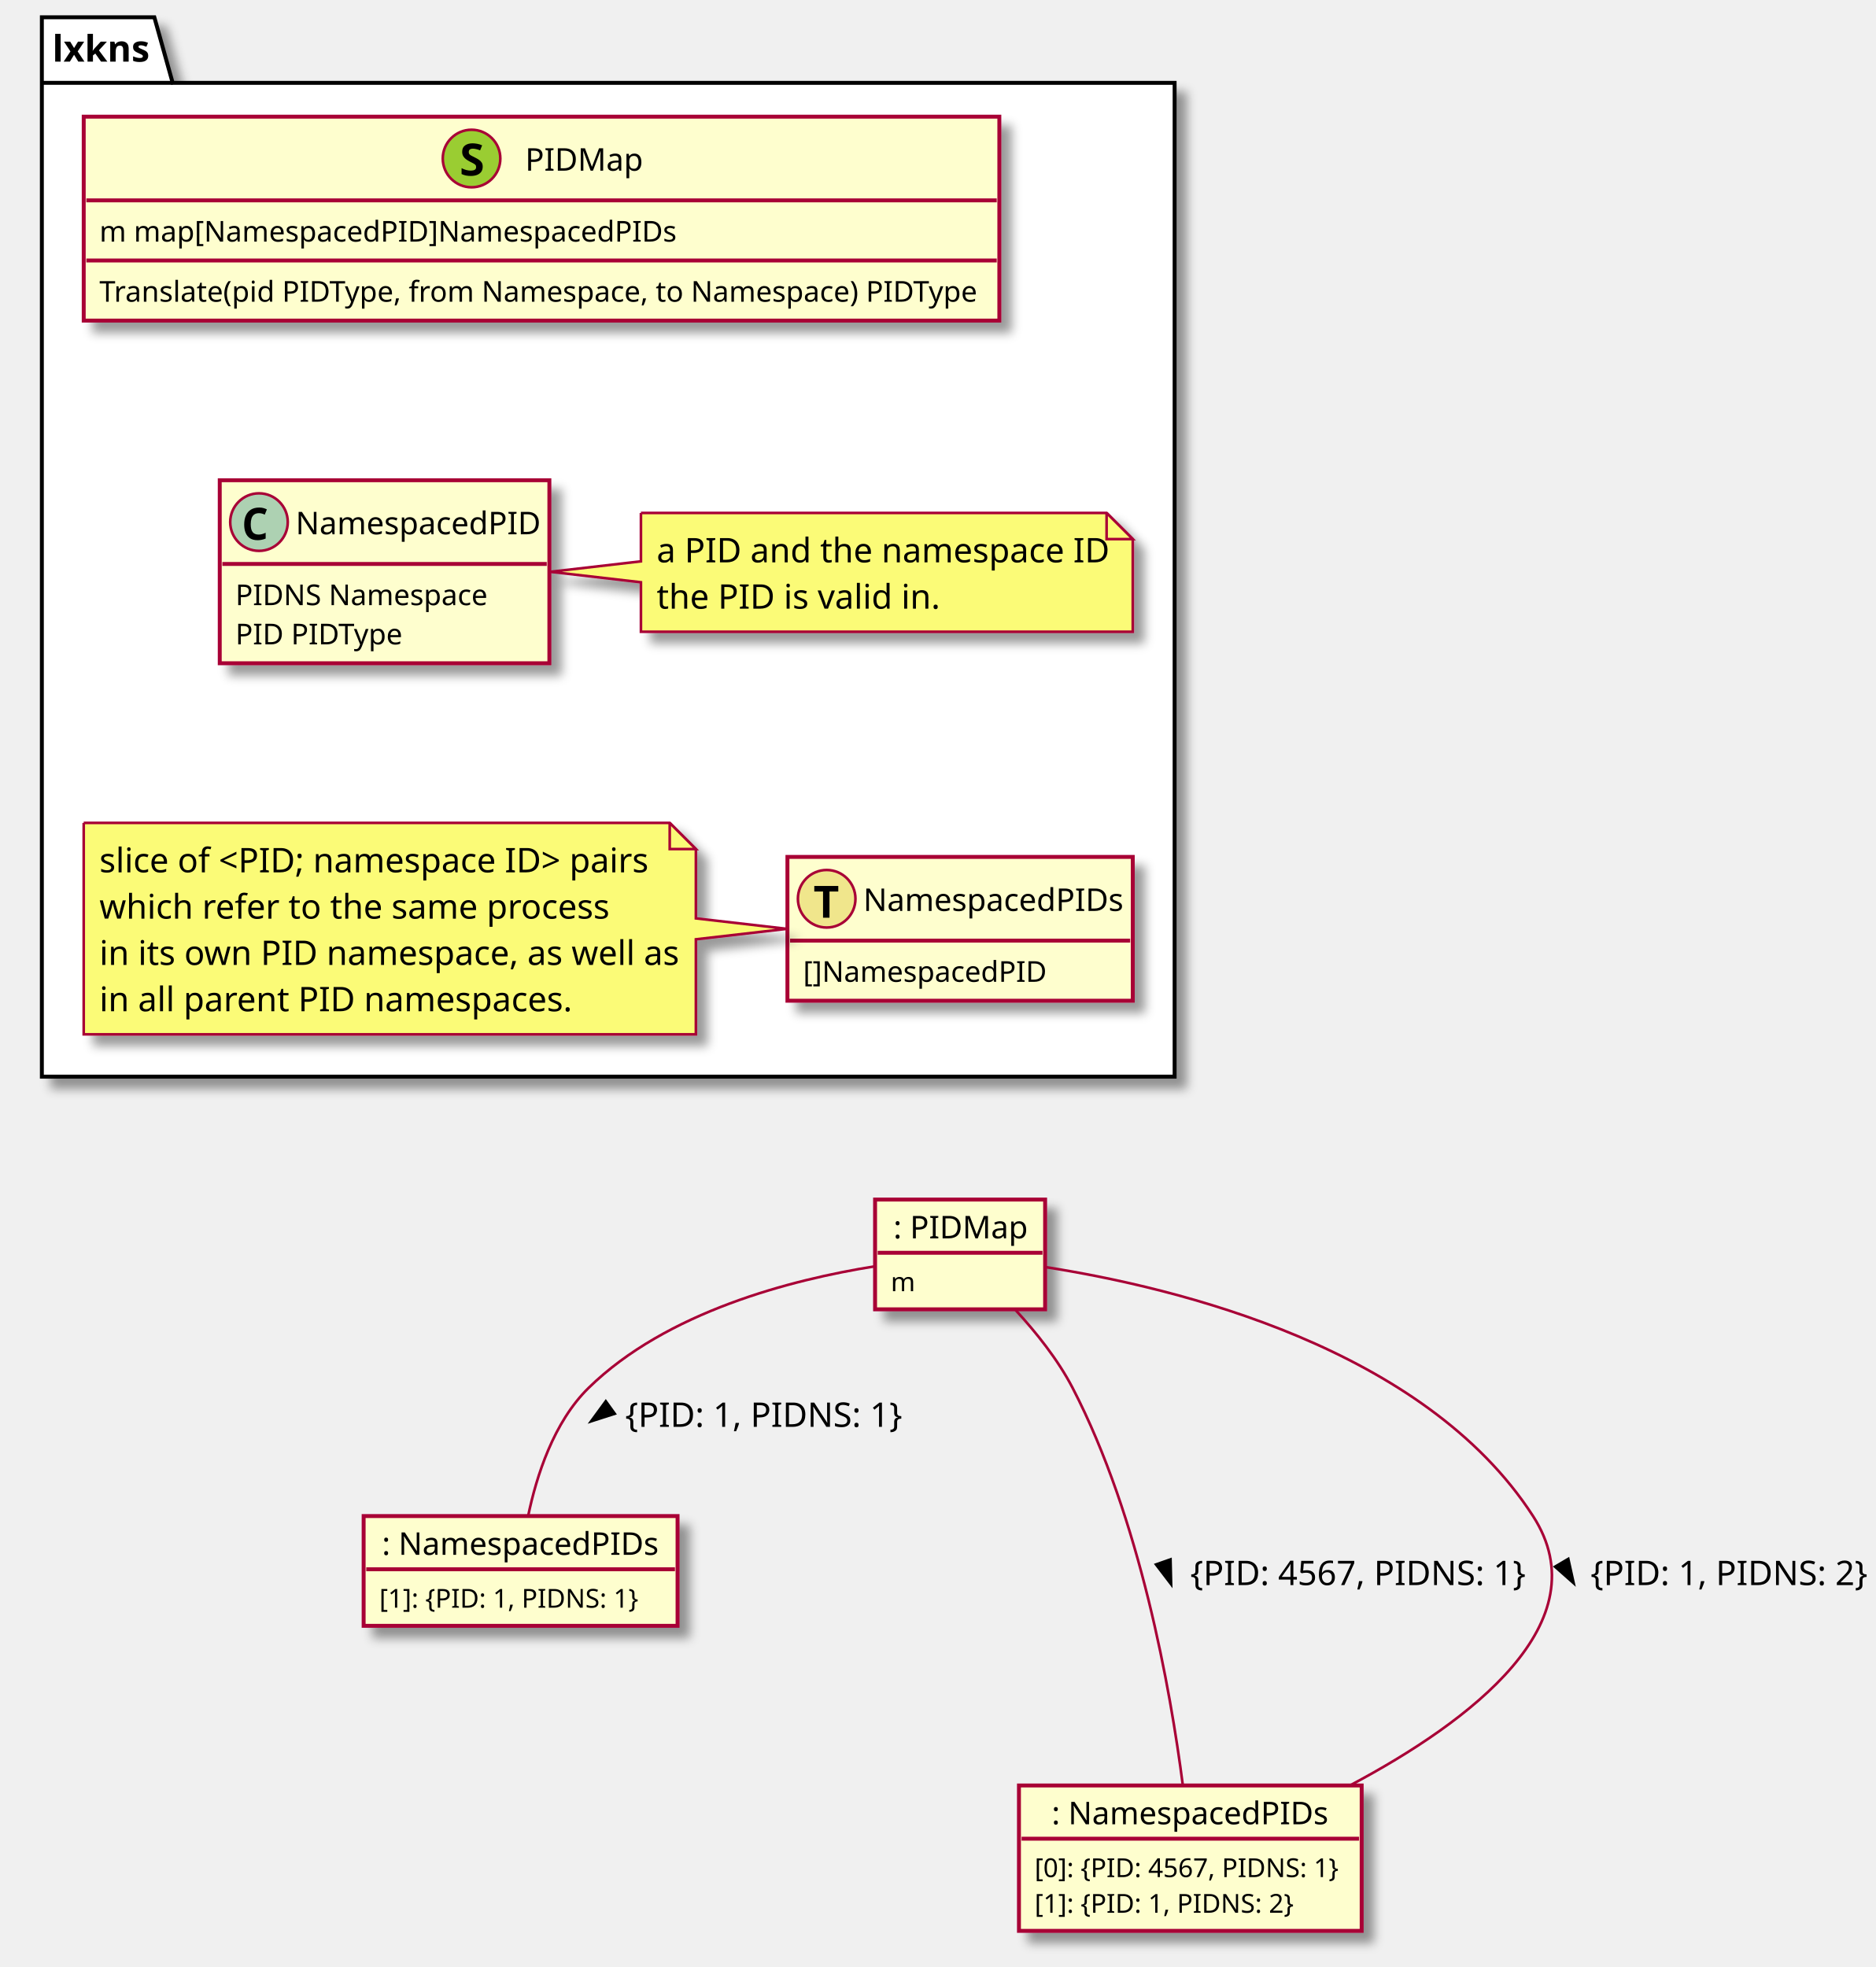
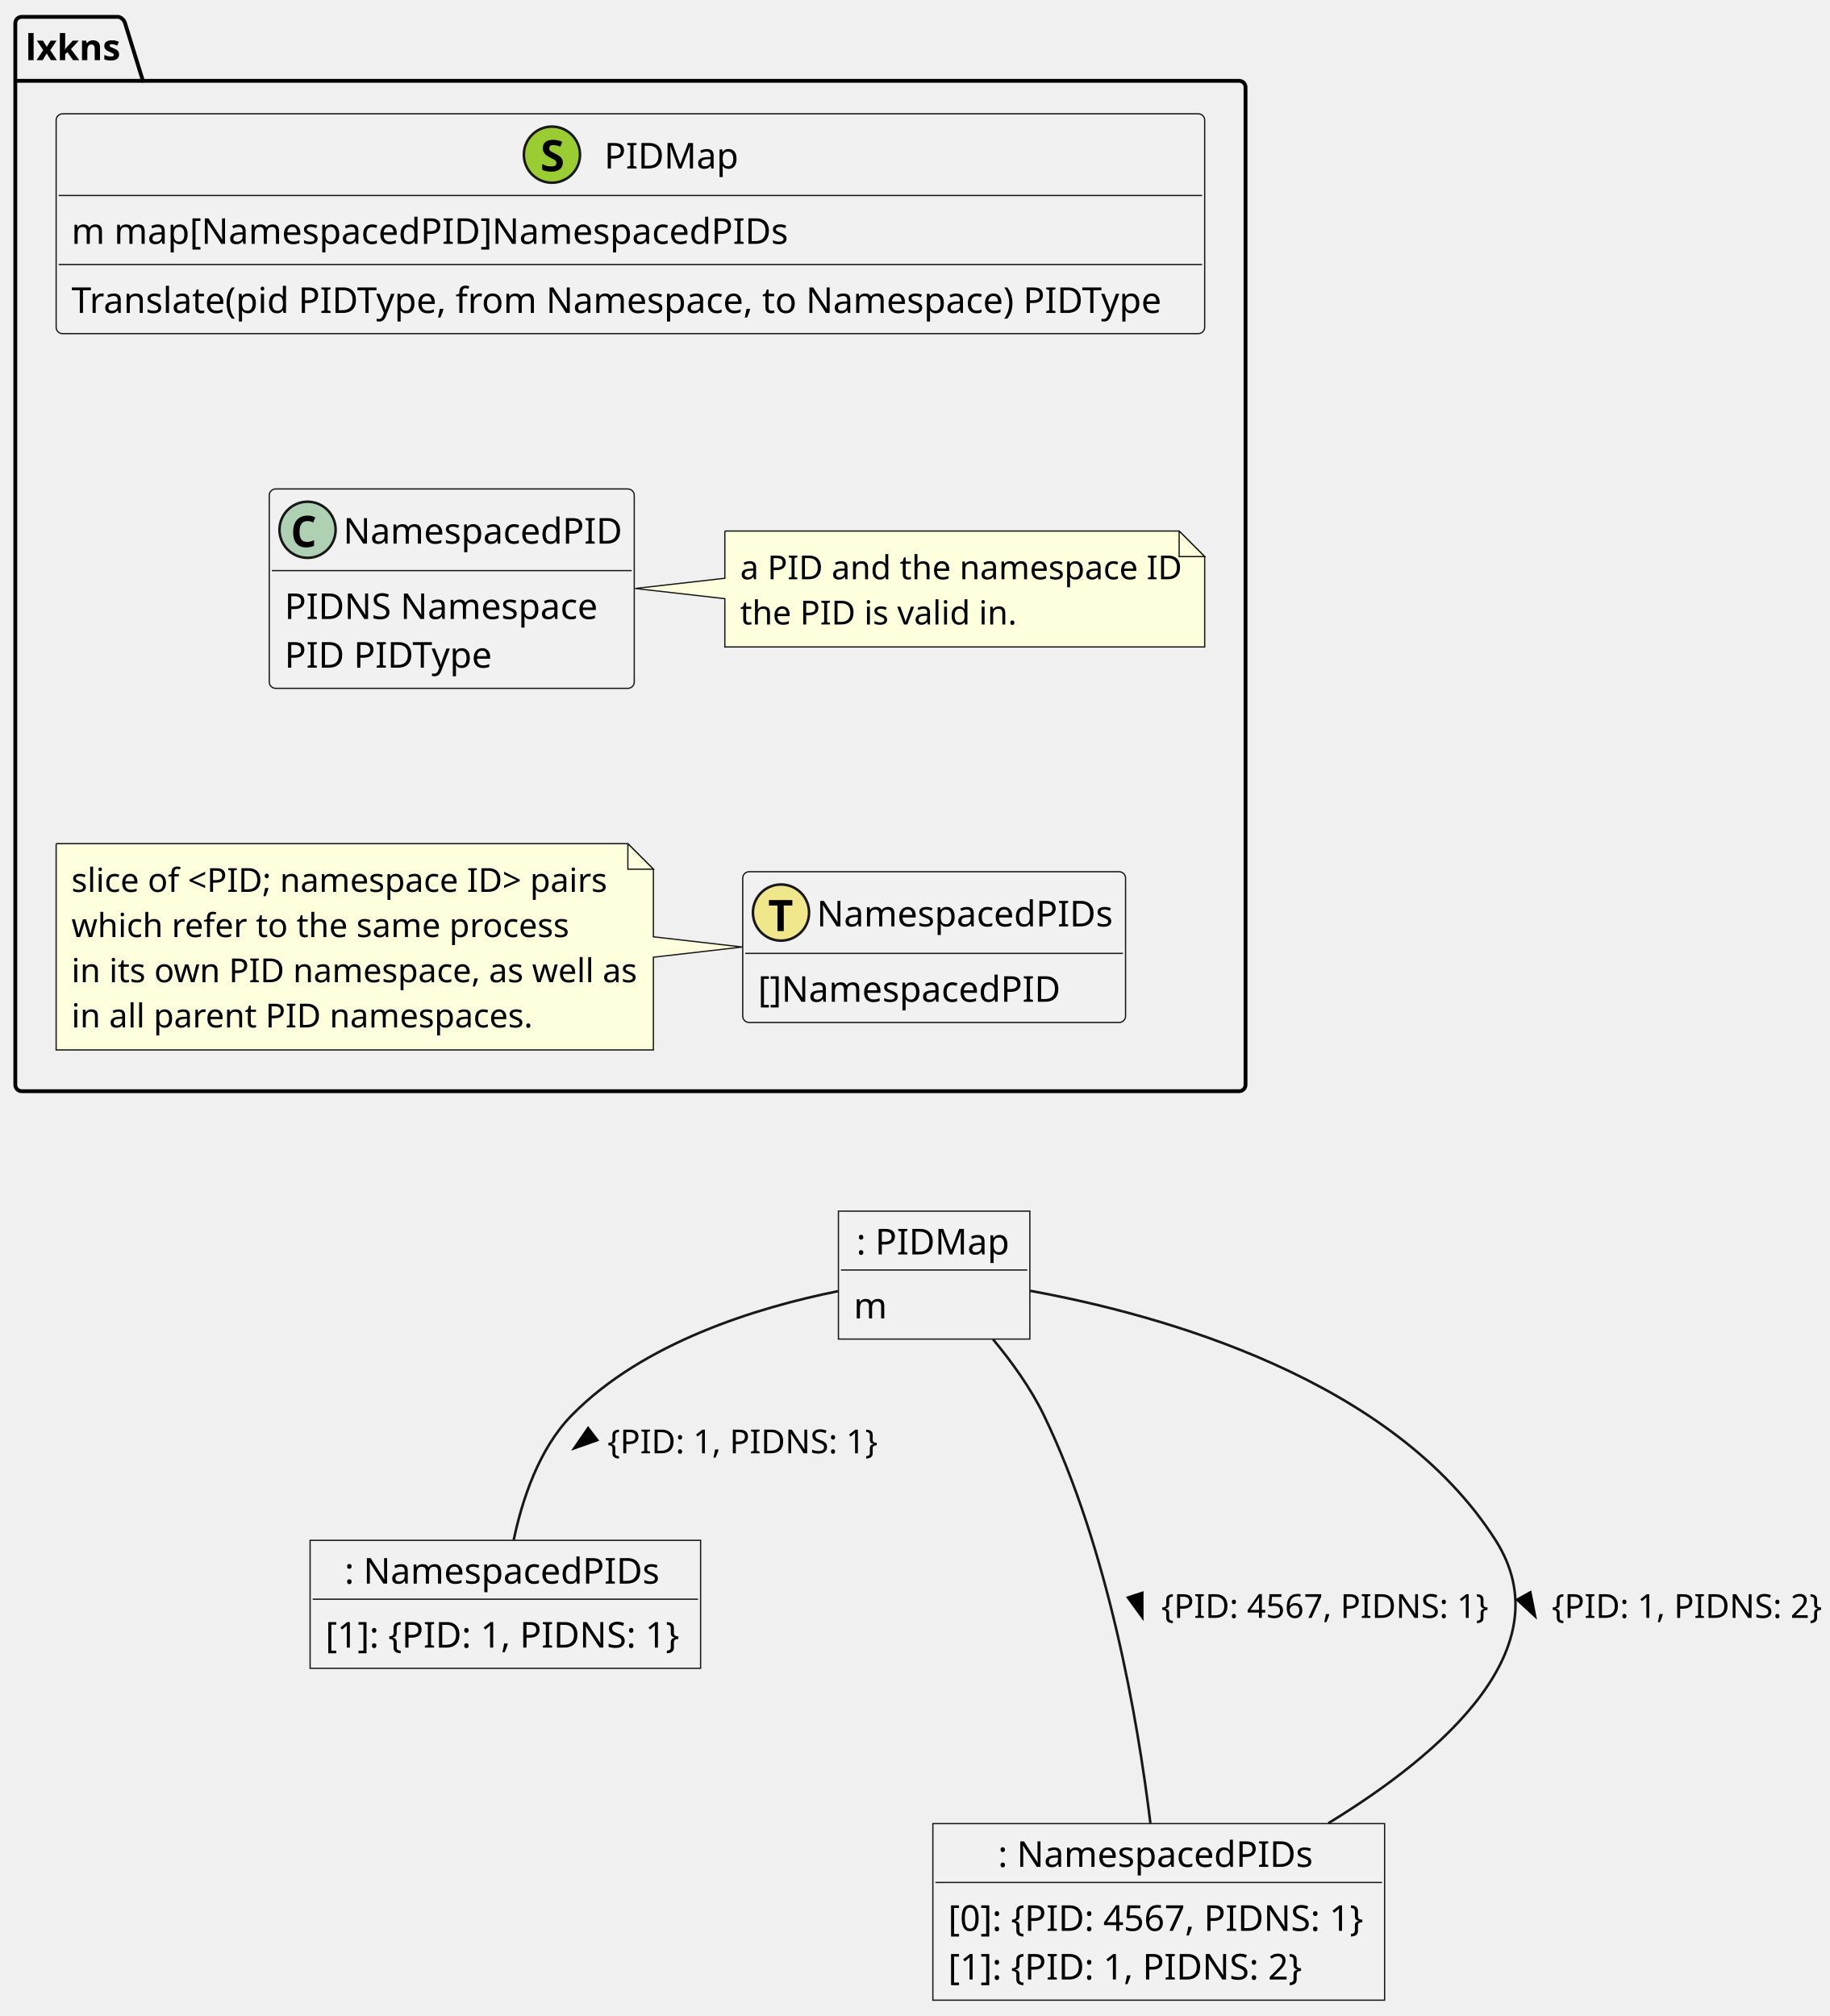
- <svg xmlns="http://www.w3.org/2000/svg" contentScriptType="application/ecmascript" contentStyleType="text/css" height="752px" preserveAspectRatio="none" style="width:717px;height:752px;background:#FFFFFF;" version="1.1" viewBox="0 0 717 752" width="717px" zoomAndPan="magnify">
-   <defs>
-     <filter height="300%" id="f8d4xfyfaj62a" width="300%" x="-1" y="-1">
-       <feGaussianBlur result="blurOut" stdDeviation="2.0" />
-       <feColorMatrix in="blurOut" result="blurOut2" type="matrix" values="0 0 0 0 0 0 0 0 0 0 0 0 0 0 0 0 0 0 .4 0" />
-       <feOffset dx="4.0" dy="4.0" in="blurOut2" result="blurOut3" />
-       <feBlend in="SourceGraphic" in2="blurOut3" mode="normal" />
-     </filter>
-   </defs>
+ <svg xmlns="http://www.w3.org/2000/svg" contentStyleType="text/css" height="790px" preserveAspectRatio="none" style="width:717px;height:790px;background:#FFFFFF;" version="1.1" viewBox="0 0 717 790" width="717px" zoomAndPan="magnify">
+   <defs />
  <g>
-     <polygon fill="#FFFFFF" filter="url(#f8d4xfyfaj62a)" points="16,6.602,59,6.602,66,31.67,449,31.67,449,411.602,16,411.602,16,6.602" style="stroke:#000000;stroke-width:1.5;" />
-     <line style="stroke:#000000;stroke-width:1.5;" x1="16" x2="66" y1="31.67" y2="31.67" />
-     <text fill="#000000" font-family="sans-serif" font-size="14" font-weight="bold" lengthAdjust="spacing" textLength="37" x="20" y="23.568">lxkns</text>
-     <rect codeLine="7" fill="#FEFECE" filter="url(#f8d4xfyfaj62a)" height="77.964" id="PIDMap" style="stroke:#A80036;stroke-width:1.5;" width="350" x="32" y="44.602" />
-     <ellipse cx="180.25" cy="60.602" fill="#9ACD32" rx="11" ry="11" style="stroke:#A80036;stroke-width:1.0;" />
-     <path d="M179.922,67.274 Q179,67.274 178.109,67.102 Q177.219,66.915 176.438,66.54 L176.438,64.29 Q177.391,64.774 178.266,65.008 Q179.156,65.227 180,65.227 Q180.875,65.227 181.438,64.93 Q182,64.633 182,63.852 Q182,63.305 181.703,63.008 Q181.406,62.696 180.844,62.414 Q180.281,62.133 179.5,61.727 Q178.719,61.305 178.062,60.821 Q177.422,60.321 177.047,59.649 Q176.672,58.977 176.672,58.024 Q176.672,56.399 177.766,55.602 Q178.875,54.789 180.656,54.789 Q181.375,54.789 182.359,54.961 Q183.344,55.118 184.297,55.571 L183.516,57.493 Q182.672,57.133 181.984,56.993 Q181.312,56.836 180.797,56.836 Q179.953,56.836 179.562,57.18 Q179.188,57.508 179.188,58.149 Q179.188,58.633 179.422,58.946 Q179.672,59.243 180.141,59.493 Q180.625,59.743 181.359,60.118 Q182.359,60.602 183.062,61.071 Q183.766,61.539 184.141,62.164 Q184.516,62.774 184.516,63.711 Q184.516,64.899 183.938,65.696 Q183.375,66.477 182.328,66.883 Q181.297,67.274 179.922,67.274 Z " fill="#000000" />
-     <text fill="#000000" font-family="sans-serif" font-size="12" lengthAdjust="spacing" textLength="45" x="200.75" y="65.258">PIDMap</text>
-     <line style="stroke:#A80036;stroke-width:1.5;" x1="33" x2="381" y1="76.602" y2="76.602" />
-     <text fill="#000000" font-family="sans-serif" font-size="11" lengthAdjust="spacing" textLength="219" x="38" y="92.361">m map[NamespacedPID]NamespacedPIDs</text>
-     <line style="stroke:#A80036;stroke-width:1.5;" x1="33" x2="381" y1="99.584" y2="99.584" />
-     <text fill="#000000" font-family="sans-serif" font-size="11" lengthAdjust="spacing" textLength="338" x="38" y="115.343">Translate(pid PIDType, from Namespace, to Namespace) PIDType</text>
-     <rect codeLine="25" fill="#FEFECE" filter="url(#f8d4xfyfaj62a)" height="69.964" id="NamespacedPID" style="stroke:#A80036;stroke-width:1.5;" width="126" x="84" y="183.602" />
-     <ellipse cx="99" cy="199.602" fill="#ADD1B2" rx="11" ry="11" style="stroke:#A80036;stroke-width:1.0;" />
-     <path d="M98.469,206.524 Q96.719,206.524 95.578,205.79 Q94.453,205.04 93.891,203.696 Q93.344,202.336 93.344,200.54 Q93.344,198.508 94,197.055 Q94.656,195.602 95.938,194.821 Q97.219,194.04 99.094,194.04 Q99.984,194.04 100.656,194.227 Q101.328,194.399 102.016,194.743 L101.203,196.758 Q100.578,196.446 100.031,196.321 Q99.5,196.196 99.016,196.196 Q97.844,196.196 97.141,196.727 Q96.438,197.258 96.141,198.211 Q95.844,199.165 95.844,200.43 Q95.844,202.446 96.562,203.415 Q97.281,204.368 98.875,204.368 Q99.469,204.368 100.094,204.211 Q100.719,204.055 101.547,203.68 L101.547,205.899 Q100.812,206.211 100.016,206.368 Q99.234,206.524 98.469,206.524 Z " fill="#000000" />
-     <text fill="#000000" font-family="sans-serif" font-size="12" lengthAdjust="spacing" textLength="94" x="113" y="204.258">NamespacedPID</text>
-     <line style="stroke:#A80036;stroke-width:1.5;" x1="85" x2="209" y1="215.602" y2="215.602" />
-     <text fill="#000000" font-family="sans-serif" font-size="11" lengthAdjust="spacing" textLength="95" x="90" y="231.361">PIDNS Namespace</text>
-     <text fill="#000000" font-family="sans-serif" font-size="11" lengthAdjust="spacing" textLength="66" x="90" y="246.343">PID PIDType</text>
-     <rect codeLine="15" fill="#FEFECE" filter="url(#f8d4xfyfaj62a)" height="54.982" id="NamespacedPIDs" style="stroke:#A80036;stroke-width:1.5;" width="132" x="301" y="327.602" />
-     <ellipse cx="316" cy="343.602" fill="#F0E68C" rx="11" ry="11" style="stroke:#A80036;stroke-width:1.0;" />
-     <path d="M314.609,350.852 L314.609,340.836 L311.266,340.836 L311.266,338.711 L320.438,338.711 L320.438,340.836 L317.078,340.836 L317.078,350.852 L314.609,350.852 Z " fill="#000000" />
-     <text fill="#000000" font-family="sans-serif" font-size="12" lengthAdjust="spacing" textLength="100" x="330" y="348.258">NamespacedPIDs</text>
-     <line style="stroke:#A80036;stroke-width:1.5;" x1="302" x2="432" y1="359.602" y2="359.602" />
-     <text fill="#000000" font-family="sans-serif" font-size="11" lengthAdjust="spacing" textLength="93" x="307" y="375.361">[]NamespacedPID</text>
-     <path d="M32,314.602 L32,395.426 A0,0 0 0 0 32,395.426 L266,395.426 A0,0 0 0 0 266,395.426 L266,359.102 L300.78,355.102 L266,351.102 L266,324.602 L256,314.602 L32,314.602 A0,0 0 0 0 32,314.602 " fill="#FBFB77" filter="url(#f8d4xfyfaj62a)" style="stroke:#A80036;stroke-width:1.0;" />
-     <path d="M256,314.602 L256,324.602 L266,324.602 L256,314.602 " fill="#FBFB77" style="stroke:#A80036;stroke-width:1.0;" />
-     <text fill="#000000" font-family="sans-serif" font-size="13" lengthAdjust="spacing" textLength="200" x="38" y="333.499">slice of &lt;PID; namespace ID&gt; pairs</text>
-     <text fill="#000000" font-family="sans-serif" font-size="13" lengthAdjust="spacing" textLength="189" x="38" y="351.205">which refer to the same process</text>
-     <text fill="#000000" font-family="sans-serif" font-size="13" lengthAdjust="spacing" textLength="213" x="38" y="368.911">in its own PID namespace, as well as</text>
-     <text fill="#000000" font-family="sans-serif" font-size="13" lengthAdjust="spacing" textLength="174" x="38" y="386.617">in all parent PID namespaces.</text>
-     <path d="M245,196.102 L245,214.602 L210.38,218.602 L245,222.602 L245,241.514 A0,0 0 0 0 245,241.514 L433,241.514 A0,0 0 0 0 433,241.514 L433,206.102 L423,196.102 L245,196.102 A0,0 0 0 0 245,196.102 " fill="#FBFB77" filter="url(#f8d4xfyfaj62a)" style="stroke:#A80036;stroke-width:1.0;" />
-     <path d="M423,196.102 L423,206.102 L433,206.102 L423,196.102 " fill="#FBFB77" style="stroke:#A80036;stroke-width:1.0;" />
-     <text fill="#000000" font-family="sans-serif" font-size="13" lengthAdjust="spacing" textLength="167" x="251" y="214.999">a PID and the namespace ID</text>
-     <text fill="#000000" font-family="sans-serif" font-size="13" lengthAdjust="spacing" textLength="104" x="251" y="232.705">the PID is valid in.</text>
-     <rect fill="#FEFECE" filter="url(#f8d4xfyfaj62a)" height="41.964" style="stroke:#A80036;stroke-width:1.5;" width="65" x="334.5" y="458.602" />
-     <text fill="#000000" font-family="sans-serif" font-size="12" lengthAdjust="spacing" textLength="51" x="341.5" y="473.43">: PIDMap</text>
-     <line style="stroke:#A80036;stroke-width:1.5;" x1="335.5" x2="398.5" y1="478.946" y2="478.946" />
-     <text fill="#000000" font-family="sans-serif" font-size="10" lengthAdjust="spacing" textLength="9" x="340.5" y="493.636">m</text>
-     <rect fill="#FEFECE" filter="url(#f8d4xfyfaj62a)" height="41.964" style="stroke:#A80036;stroke-width:1.5;" width="120" x="139" y="579.602" />
-     <text fill="#000000" font-family="sans-serif" font-size="12" lengthAdjust="spacing" textLength="106" x="146" y="594.43">: NamespacedPIDs</text>
-     <line style="stroke:#A80036;stroke-width:1.5;" x1="140" x2="258" y1="599.946" y2="599.946" />
-     <text fill="#000000" font-family="sans-serif" font-size="10" lengthAdjust="spacing" textLength="101" x="145" y="614.636">[1]: {PID: 1, PIDNS: 1}</text>
-     <rect fill="#FEFECE" filter="url(#f8d4xfyfaj62a)" height="55.584" style="stroke:#A80036;stroke-width:1.5;" width="131" x="389.5" y="682.602" />
-     <text fill="#000000" font-family="sans-serif" font-size="12" lengthAdjust="spacing" textLength="106" x="402" y="697.43">: NamespacedPIDs</text>
-     <line style="stroke:#A80036;stroke-width:1.5;" x1="390.5" x2="519.5" y1="702.946" y2="702.946" />
-     <text fill="#000000" font-family="sans-serif" font-size="10" lengthAdjust="spacing" textLength="119" x="395.5" y="717.636">[0]: {PID: 4567, PIDNS: 1}</text>
-     <text fill="#000000" font-family="sans-serif" font-size="10" lengthAdjust="spacing" textLength="101" x="395.5" y="731.256">[1]: {PID: 1, PIDNS: 2}</text>
-     <path codeLine="42" d="M334.38,484.132 C302.59,489.212 254.8,501.452 225,530.602 C211.64,543.672 205.06,564.282 201.88,579.572 " fill="none" id="pidmap-pid1-1" style="stroke:#A80036;stroke-width:1.0;" />
-     <polygon fill="#000000" points="225.943,543.377,235,540.476,231.565,535.706,225.943,543.377" style="stroke:#000000;stroke-width:1.0;" />
-     <text fill="#000000" font-family="sans-serif" font-size="13" lengthAdjust="spacing" textLength="101" x="239" y="545.499">{PID: 1, PIDNS: 1}</text>
-     <path codeLine="49" d="M388.24,500.882 C396.08,509.402 404.41,519.832 410,530.602 C435.88,580.532 447.43,646.122 452.13,682.442 " fill="none" id="pidmap-pid4567-1" style="stroke:#A80036;stroke-width:1.0;" />
-     <polygon fill="#000000" points="447.66,605.672,447.43,596.164,441.885,598.115,447.66,605.672" style="stroke:#000000;stroke-width:1.0;" />
-     <text fill="#000000" font-family="sans-serif" font-size="13" lengthAdjust="spacing" textLength="122" x="455" y="605.999">{PID: 4567, PIDNS: 1}</text>
-     <path codeLine="50" d="M399.76,484.442 C449.96,492.302 544.48,515.272 586,579.602 C612.24,620.252 561.94,658.182 516.28,682.452 " fill="none" id="pidmap-pid4567-2" style="stroke:#A80036;stroke-width:1.0;" />
-     <polygon fill="#000000" points="601.536,605.264,599.481,595.978,594.416,598.959,601.536,605.264" style="stroke:#000000;stroke-width:1.0;" />
-     <text fill="#000000" font-family="sans-serif" font-size="13" lengthAdjust="spacing" textLength="101" x="608" y="605.999">{PID: 1, PIDNS: 2}</text>
+     <g id="cluster_lxkns">
+       <path d="M8.5,6.602 L46.5,6.602 A3.75,3.75 0 0 1 49,9.102 L56,31.67 L485.5,31.67 A2.5,2.5 0 0 1 488,34.17 L488,425.102 A2.5,2.5 0 0 1 485.5,427.602 L8.5,427.602 A2.5,2.5 0 0 1 6,425.102 L6,9.102 A2.5,2.5 0 0 1 8.5,6.602 " fill="none" style="stroke:#000000;stroke-width:1.5;" />
+       <line style="stroke:#000000;stroke-width:1.5;" x1="6" x2="56" y1="31.67" y2="31.67" />
+       <text fill="#000000" font-family="sans-serif" font-size="14" font-weight="bold" lengthAdjust="spacing" textLength="37" x="10" y="23.568">lxkns</text>
+     </g>
+     <g id="elem_PIDMap">
+       <rect codeLine="7" fill="#F1F1F1" height="86.136" id="PIDMap" rx="2.5" ry="2.5" style="stroke:#181818;stroke-width:0.5;" width="450" x="22" y="44.602" />
+       <ellipse cx="216.25" cy="60.602" fill="#9ACD32" rx="11" ry="11" style="stroke:#181818;stroke-width:1.0;" />
+       <path d="M215.922,67.274 Q215,67.274 214.109,67.102 Q213.219,66.915 212.438,66.54 L212.438,64.29 Q213.391,64.774 214.266,65.008 Q215.156,65.227 216,65.227 Q216.875,65.227 217.438,64.93 Q218,64.633 218,63.852 Q218,63.305 217.703,63.008 Q217.406,62.696 216.844,62.414 Q216.281,62.133 215.5,61.727 Q214.719,61.305 214.062,60.821 Q213.422,60.321 213.047,59.649 Q212.672,58.977 212.672,58.024 Q212.672,56.399 213.766,55.602 Q214.875,54.789 216.656,54.789 Q217.375,54.789 218.359,54.961 Q219.344,55.118 220.297,55.571 L219.516,57.493 Q218.672,57.133 217.984,56.993 Q217.312,56.836 216.797,56.836 Q215.953,56.836 215.562,57.18 Q215.188,57.508 215.188,58.149 Q215.188,58.633 215.422,58.946 Q215.672,59.243 216.141,59.493 Q216.625,59.743 217.359,60.118 Q218.359,60.602 219.062,61.071 Q219.766,61.539 220.141,62.164 Q220.516,62.774 220.516,63.711 Q220.516,64.899 219.938,65.696 Q219.375,66.477 218.328,66.883 Q217.297,67.274 215.922,67.274 Z " fill="#000000" />
+       <text fill="#000000" font-family="sans-serif" font-size="14" lengthAdjust="spacing" textLength="53" x="236.75" y="66.034">PIDMap</text>
+       <line style="stroke:#181818;stroke-width:0.5;" x1="23" x2="471" y1="76.602" y2="76.602" />
+       <text fill="#000000" font-family="sans-serif" font-size="14" lengthAdjust="spacing" textLength="286" x="28" y="95.568">m map[NamespacedPID]NamespacedPIDs</text>
+       <line style="stroke:#181818;stroke-width:0.5;" x1="23" x2="471" y1="103.67" y2="103.67" />
+       <text fill="#000000" font-family="sans-serif" font-size="14" lengthAdjust="spacing" textLength="438" x="28" y="122.636">Translate(pid PIDType, from Namespace, to Namespace) PIDType</text>
+     </g>
+     <g id="elem_NamespacedPID">
+       <rect codeLine="25" fill="#F1F1F1" height="78.136" id="NamespacedPID" rx="2.5" ry="2.5" style="stroke:#181818;stroke-width:0.5;" width="143" x="105.5" y="191.602" />
+       <ellipse cx="120.5" cy="207.602" fill="#ADD1B2" rx="11" ry="11" style="stroke:#181818;stroke-width:1.0;" />
+       <path d="M119.969,214.524 Q118.219,214.524 117.078,213.79 Q115.953,213.04 115.391,211.696 Q114.844,210.336 114.844,208.54 Q114.844,206.508 115.5,205.055 Q116.156,203.602 117.438,202.821 Q118.719,202.04 120.594,202.04 Q121.484,202.04 122.156,202.227 Q122.828,202.399 123.516,202.743 L122.703,204.758 Q122.078,204.446 121.531,204.321 Q121,204.196 120.516,204.196 Q119.344,204.196 118.641,204.727 Q117.938,205.258 117.641,206.211 Q117.344,207.165 117.344,208.43 Q117.344,210.446 118.062,211.415 Q118.781,212.368 120.375,212.368 Q120.969,212.368 121.594,212.211 Q122.219,212.055 123.047,211.68 L123.047,213.899 Q122.312,214.211 121.516,214.368 Q120.734,214.524 119.969,214.524 Z " fill="#000000" />
+       <text fill="#000000" font-family="sans-serif" font-size="14" lengthAdjust="spacing" textLength="111" x="134.5" y="213.034">NamespacedPID</text>
+       <line style="stroke:#181818;stroke-width:0.5;" x1="106.5" x2="247.5" y1="223.602" y2="223.602" />
+       <text fill="#000000" font-family="sans-serif" font-size="14" lengthAdjust="spacing" textLength="125" x="111.5" y="242.568">PIDNS Namespace</text>
+       <text fill="#000000" font-family="sans-serif" font-size="14" lengthAdjust="spacing" textLength="82" x="111.5" y="261.636">PID PIDType</text>
+     </g>
+     <g id="elem_NamespacedPIDs">
+       <rect codeLine="15" fill="#F1F1F1" height="59.068" id="NamespacedPIDs" rx="2.5" ry="2.5" style="stroke:#181818;stroke-width:0.5;" width="150" x="291" y="341.602" />
+       <ellipse cx="306" cy="357.602" fill="#F0E68C" rx="11" ry="11" style="stroke:#181818;stroke-width:1.0;" />
+       <path d="M304.609,364.852 L304.609,354.836 L301.266,354.836 L301.266,352.711 L310.438,352.711 L310.438,354.836 L307.078,354.836 L307.078,364.852 L304.609,364.852 Z " fill="#000000" />
+       <text fill="#000000" font-family="sans-serif" font-size="14" lengthAdjust="spacing" textLength="118" x="320" y="363.034">NamespacedPIDs</text>
+       <line style="stroke:#181818;stroke-width:0.5;" x1="292" x2="440" y1="373.602" y2="373.602" />
+       <text fill="#000000" font-family="sans-serif" font-size="14" lengthAdjust="spacing" textLength="121" x="297" y="392.568">[]NamespacedPID</text>
+     </g>
+     <g id="elem_GMN8">
+       <path d="M22,330.602 L22,411.426 A0,0 0 0 0 22,411.426 L256,411.426 A0,0 0 0 0 256,411.426 L256,375.102 L290.84,371.102 L256,367.102 L256,340.602 L246,330.602 L22,330.602 A0,0 0 0 0 22,330.602 " fill="#FEFFDD" style="stroke:#181818;stroke-width:0.5;" />
+       <path d="M246,330.602 L246,340.602 L256,340.602 L246,330.602 " fill="#FEFFDD" style="stroke:#181818;stroke-width:0.5;" />
+       <text fill="#000000" font-family="sans-serif" font-size="13" lengthAdjust="spacing" textLength="200" x="28" y="349.499">slice of &lt;PID; namespace ID&gt; pairs</text>
+       <text fill="#000000" font-family="sans-serif" font-size="13" lengthAdjust="spacing" textLength="189" x="28" y="367.205">which refer to the same process</text>
+       <text fill="#000000" font-family="sans-serif" font-size="13" lengthAdjust="spacing" textLength="213" x="28" y="384.911">in its own PID namespace, as well as</text>
+       <text fill="#000000" font-family="sans-serif" font-size="13" lengthAdjust="spacing" textLength="174" x="28" y="402.617">in all parent PID namespaces.</text>
+     </g>
+     <g id="elem_GMN11">
+       <path d="M284,208.102 L284,226.602 L248.84,230.602 L284,234.602 L284,253.514 A0,0 0 0 0 284,253.514 L472,253.514 A0,0 0 0 0 472,253.514 L472,218.102 L462,208.102 L284,208.102 A0,0 0 0 0 284,208.102 " fill="#FEFFDD" style="stroke:#181818;stroke-width:0.5;" />
+       <path d="M462,208.102 L462,218.102 L472,218.102 L462,208.102 " fill="#FEFFDD" style="stroke:#181818;stroke-width:0.5;" />
+       <text fill="#000000" font-family="sans-serif" font-size="13" lengthAdjust="spacing" textLength="167" x="290" y="226.999">a PID and the namespace ID</text>
+       <text fill="#000000" font-family="sans-serif" font-size="13" lengthAdjust="spacing" textLength="104" x="290" y="244.705">the PID is valid in.</text>
+     </g>
+     <g id="elem_pidmap">
+       <rect fill="#F1F1F1" height="50.136" style="stroke:#181818;stroke-width:0.5;" width="75" x="328.5" y="474.602" />
+       <text fill="#000000" font-family="sans-serif" font-size="14" lengthAdjust="spacing" textLength="61" x="335.5" y="491.568">: PIDMap</text>
+       <line style="stroke:#181818;stroke-width:0.5;" x1="329.5" x2="402.5" y1="497.67" y2="497.67" />
+       <text fill="#000000" font-family="sans-serif" font-size="14" lengthAdjust="spacing" textLength="13" x="334.5" y="516.636">m</text>
+     </g>
+     <g id="elem_pid1">
+       <rect fill="#F1F1F1" height="50.136" style="stroke:#181818;stroke-width:0.5;" width="153" x="121.5" y="603.602" />
+       <text fill="#000000" font-family="sans-serif" font-size="14" lengthAdjust="spacing" textLength="126" x="135" y="620.568">: NamespacedPIDs</text>
+       <line style="stroke:#181818;stroke-width:0.5;" x1="122.5" x2="273.5" y1="626.67" y2="626.67" />
+       <text fill="#000000" font-family="sans-serif" font-size="14" lengthAdjust="spacing" textLength="141" x="127.5" y="645.636">[1]: {PID: 1, PIDNS: 1}</text>
+     </g>
+     <g id="elem_pid4567">
+       <rect fill="#F1F1F1" height="69.204" style="stroke:#181818;stroke-width:0.5;" width="177" x="365.5" y="714.602" />
+       <text fill="#000000" font-family="sans-serif" font-size="14" lengthAdjust="spacing" textLength="126" x="391" y="731.568">: NamespacedPIDs</text>
+       <line style="stroke:#181818;stroke-width:0.5;" x1="366.5" x2="541.5" y1="737.67" y2="737.67" />
+       <text fill="#000000" font-family="sans-serif" font-size="14" lengthAdjust="spacing" textLength="165" x="371.5" y="756.636">[0]: {PID: 4567, PIDNS: 1}</text>
+       <text fill="#000000" font-family="sans-serif" font-size="14" lengthAdjust="spacing" textLength="141" x="371.5" y="775.704">[1]: {PID: 1, PIDNS: 2}</text>
+     </g>
+     <g id="link_pidmap_pid1">
+       <path codeLine="42" d="M328.31,505.972 C296.55,512.382 251.95,526.052 224,554.602 C211.11,567.772 204.57,587.752 201.27,603.482 " fill="none" id="pidmap-pid1-1" style="stroke:#181818;stroke-width:1.0;" />
+       <polygon fill="#000000" points="225.034,567.499,233.998,564.323,230.419,559.661,225.034,567.499" style="stroke:#000000;stroke-width:1.0;" />
+       <text fill="#000000" font-family="sans-serif" font-size="13" lengthAdjust="spacing" textLength="101" x="238" y="569.499">{PID: 1, PIDNS: 1}</text>
+     </g>
+     <g id="link_pidmap_pid4567">
+       <path codeLine="49" d="M389.08,524.842 C396.39,533.642 403.89,544.032 409,554.602 C434.38,607.072 445.86,674.592 450.73,714.432 " fill="none" id="pidmap-pid4567-1" style="stroke:#181818;stroke-width:1.0;" />
+       <polygon fill="#000000" points="447.546,633.71,447.544,624.199,441.954,626.017,447.546,633.71" style="stroke:#000000;stroke-width:1.0;" />
+       <text fill="#000000" font-family="sans-serif" font-size="13" lengthAdjust="spacing" textLength="122" x="455" y="633.999">{PID: 4567, PIDNS: 1}</text>
+     </g>
+     <g id="link_pidmap_pid4567">
+       <path codeLine="50" d="M403.61,505.822 C455.09,515.202 545.71,540.262 586,603.602 C612.71,645.602 565.62,686.852 520.45,714.462 " fill="none" id="pidmap-pid4567-2" style="stroke:#181818;stroke-width:1.0;" />
+       <polygon fill="#000000" points="601.443,633.317,599.588,623.99,594.459,626.862,601.443,633.317" style="stroke:#000000;stroke-width:1.0;" />
+       <text fill="#000000" font-family="sans-serif" font-size="13" lengthAdjust="spacing" textLength="101" x="608" y="633.999">{PID: 1, PIDNS: 2}</text>
+     </g>
  </g>
</svg>
